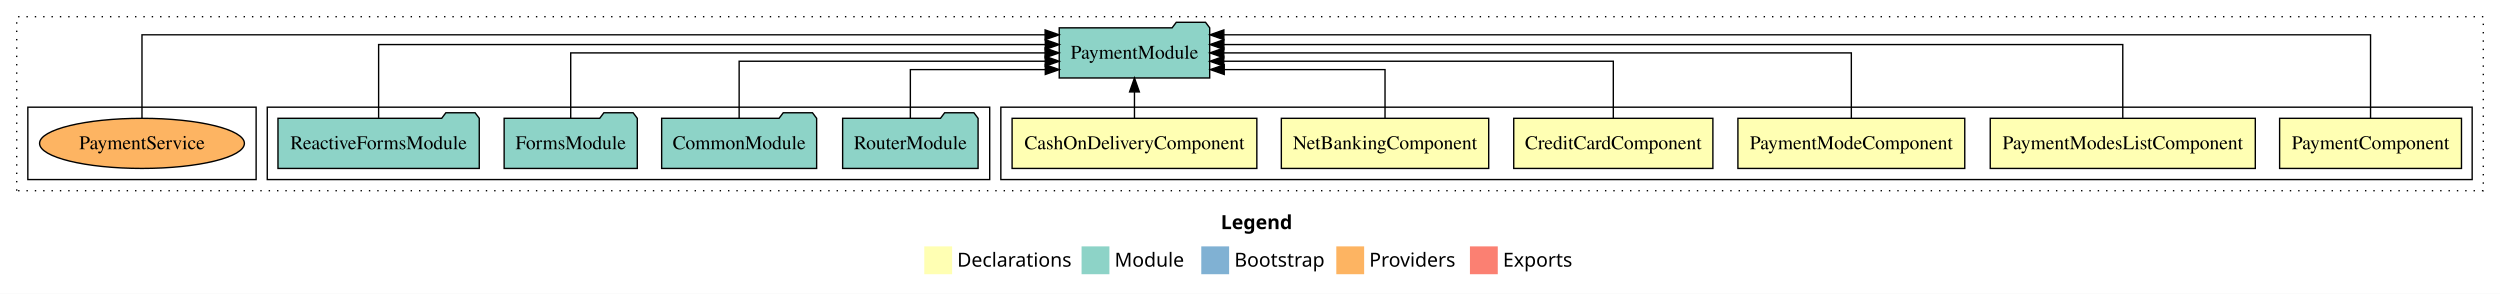
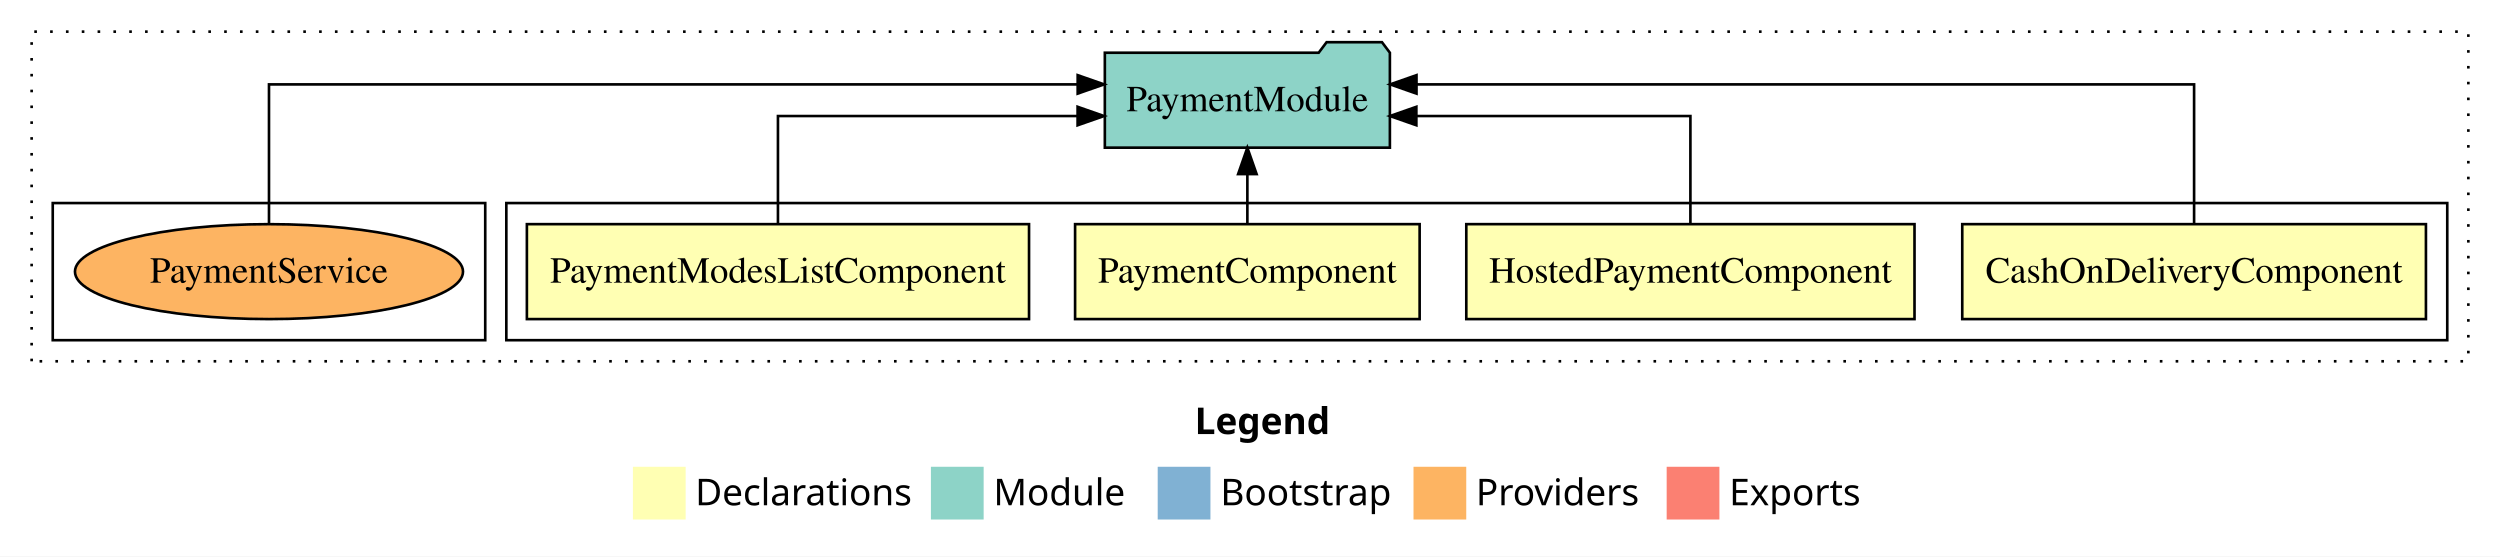
- <svg xmlns="http://www.w3.org/2000/svg" width="1796pt" height="211pt" viewBox="0.00 0.00 1796.00 211.00">
+ <svg xmlns="http://www.w3.org/2000/svg" width="948pt" height="211pt" viewBox="0.00 0.00 948.00 211.00">
  <g id="graph0" class="graph" transform="scale(1 1) rotate(0) translate(4 207)">
-     <polygon fill="#ffffff" stroke="transparent" points="-4,4 -4,-207 1792,-207 1792,4 -4,4" />
-     <text text-anchor="start" x="873.009" y="-42.4" font-family="sans-serif" font-weight="bold" font-size="14.00" fill="#000000">Legend</text>
-     <polygon fill="#ffffb3" stroke="transparent" points="660,-10 660,-30 680,-30 680,-10 660,-10" />
-     <text text-anchor="start" x="683.629" y="-15.4" font-family="sans-serif" font-size="14.00" fill="#000000">  Declarations</text>
-     <polygon fill="#8dd3c7" stroke="transparent" points="773,-10 773,-30 793,-30 793,-10 773,-10" />
-     <text text-anchor="start" x="796.725" y="-15.4" font-family="sans-serif" font-size="14.00" fill="#000000">  Module</text>
-     <polygon fill="#80b1d3" stroke="transparent" points="859,-10 859,-30 879,-30 879,-10 859,-10" />
-     <text text-anchor="start" x="882.781" y="-15.4" font-family="sans-serif" font-size="14.00" fill="#000000">  Bootstrap</text>
-     <polygon fill="#fdb462" stroke="transparent" points="956,-10 956,-30 976,-30 976,-10 956,-10" />
-     <text text-anchor="start" x="979.673" y="-15.4" font-family="sans-serif" font-size="14.00" fill="#000000">  Providers</text>
-     <polygon fill="#fb8072" stroke="transparent" points="1052,-10 1052,-30 1072,-30 1072,-10 1052,-10" />
-     <text text-anchor="start" x="1075.726" y="-15.4" font-family="sans-serif" font-size="14.00" fill="#000000">  Exports</text>
+     <polygon fill="#ffffff" stroke="transparent" points="-4,4 -4,-207 944,-207 944,4 -4,4" />
+     <text text-anchor="start" x="449.009" y="-42.4" font-family="sans-serif" font-weight="bold" font-size="14.00" fill="#000000">Legend</text>
+     <polygon fill="#ffffb3" stroke="transparent" points="236,-10 236,-30 256,-30 256,-10 236,-10" />
+     <text text-anchor="start" x="259.629" y="-15.4" font-family="sans-serif" font-size="14.00" fill="#000000">  Declarations</text>
+     <polygon fill="#8dd3c7" stroke="transparent" points="349,-10 349,-30 369,-30 369,-10 349,-10" />
+     <text text-anchor="start" x="372.725" y="-15.4" font-family="sans-serif" font-size="14.00" fill="#000000">  Module</text>
+     <polygon fill="#80b1d3" stroke="transparent" points="435,-10 435,-30 455,-30 455,-10 435,-10" />
+     <text text-anchor="start" x="458.781" y="-15.4" font-family="sans-serif" font-size="14.00" fill="#000000">  Bootstrap</text>
+     <polygon fill="#fdb462" stroke="transparent" points="532,-10 532,-30 552,-30 552,-10 532,-10" />
+     <text text-anchor="start" x="555.673" y="-15.4" font-family="sans-serif" font-size="14.00" fill="#000000">  Providers</text>
+     <polygon fill="#fb8072" stroke="transparent" points="628,-10 628,-30 648,-30 648,-10 628,-10" />
+     <text text-anchor="start" x="651.726" y="-15.4" font-family="sans-serif" font-size="14.00" fill="#000000">  Exports</text>
    <g id="clust1" class="cluster">
-       <polygon fill="none" stroke="#000000" stroke-dasharray="1,5" points="8,-70 8,-195 1780,-195 1780,-70 8,-70" />
+       <polygon fill="none" stroke="#000000" stroke-dasharray="1,5" points="8,-70 8,-195 932,-195 932,-70 8,-70" />
    </g>
    <g id="clust2" class="cluster">
-       <polygon fill="none" stroke="#000000" points="715,-78 715,-130 1772,-130 1772,-78 715,-78" />
+       <polygon fill="none" stroke="#000000" points="188,-78 188,-130 924,-130 924,-78 188,-78" />
    </g>
-     <g id="clust9" class="cluster">
-       <polygon fill="none" stroke="#000000" points="188,-78 188,-130 707,-130 707,-78 188,-78" />
-     </g>
-     <g id="clust12" class="cluster">
+     <g id="clust10" class="cluster">
      <polygon fill="none" stroke="#000000" points="16,-78 16,-130 180,-130 180,-78 16,-78" />
    </g>
    <g id="node1" class="node">
-       <polygon fill="#ffffb3" stroke="#000000" points="1764.326,-122 1633.674,-122 1633.674,-86 1764.326,-86 1764.326,-122" />
-       <text text-anchor="middle" x="1699" y="-99.8" font-family="Times,serif" font-size="14.00" fill="#000000">PaymentComponent</text>
+       <polygon fill="#ffffb3" stroke="#000000" points="915.913,-122 740.087,-122 740.087,-86 915.913,-86 915.913,-122" />
+       <text text-anchor="middle" x="828" y="-99.8" font-family="Times,serif" font-size="14.00" fill="#000000">CashOnDeliveryComponent</text>
    </g>
-     <g id="node7" class="node">
-       <polygon fill="#8dd3c7" stroke="#000000" points="865.044,-187 862.044,-191 841.044,-191 838.044,-187 756.956,-187 756.956,-151 865.044,-151 865.044,-187" />
-       <text text-anchor="middle" x="811" y="-164.8" font-family="Times,serif" font-size="14.00" fill="#000000">PaymentModule</text>
+     <g id="node5" class="node">
+       <polygon fill="#8dd3c7" stroke="#000000" points="523.044,-187 520.044,-191 499.044,-191 496.044,-187 414.956,-187 414.956,-151 523.044,-151 523.044,-187" />
+       <text text-anchor="middle" x="469" y="-164.8" font-family="Times,serif" font-size="14.00" fill="#000000">PaymentModule</text>
    </g>
    <g id="edge1" class="edge">
-       <path fill="none" stroke="#000000" d="M1699,-122.091C1699,-145.133 1699,-182 1699,-182 1699,-182 875.212,-182 875.212,-182" />
-       <polygon fill="#000000" stroke="#000000" points="875.212,-178.5 865.212,-182 875.212,-185.5 875.212,-178.5" />
+       <path fill="none" stroke="#000000" d="M828,-122.284C828,-143.321 828,-175 828,-175 828,-175 533.135,-175 533.135,-175" />
+       <polygon fill="#000000" stroke="#000000" points="533.135,-171.5 523.135,-175 533.135,-178.5 533.135,-171.5" />
    </g>
    <g id="node2" class="node">
-       <polygon fill="#ffffb3" stroke="#000000" points="1616.208,-122 1425.792,-122 1425.792,-86 1616.208,-86 1616.208,-122" />
-       <text text-anchor="middle" x="1521" y="-99.8" font-family="Times,serif" font-size="14.00" fill="#000000">PaymentModesListComponent</text>
+       <polygon fill="#ffffb3" stroke="#000000" points="721.982,-122 552.018,-122 552.018,-86 721.982,-86 721.982,-122" />
+       <text text-anchor="middle" x="637" y="-99.8" font-family="Times,serif" font-size="14.00" fill="#000000">HostedPaymentComponent</text>
    </g>
    <g id="edge2" class="edge">
-       <path fill="none" stroke="#000000" d="M1521,-122.284C1521,-143.321 1521,-175 1521,-175 1521,-175 875.24,-175 875.24,-175" />
-       <polygon fill="#000000" stroke="#000000" points="875.241,-171.5 865.24,-175 875.24,-178.5 875.241,-171.5" />
+       <path fill="none" stroke="#000000" d="M637,-122.022C637,-139.373 637,-163 637,-163 637,-163 533.081,-163 533.081,-163" />
+       <polygon fill="#000000" stroke="#000000" points="533.081,-159.5 523.081,-163 533.081,-166.5 533.081,-159.5" />
    </g>
    <g id="node3" class="node">
-       <polygon fill="#ffffb3" stroke="#000000" points="1407.485,-122 1244.515,-122 1244.515,-86 1407.485,-86 1407.485,-122" />
-       <text text-anchor="middle" x="1326" y="-99.8" font-family="Times,serif" font-size="14.00" fill="#000000">PaymentModeComponent</text>
+       <polygon fill="#ffffb3" stroke="#000000" points="534.326,-122 403.674,-122 403.674,-86 534.326,-86 534.326,-122" />
+       <text text-anchor="middle" x="469" y="-99.8" font-family="Times,serif" font-size="14.00" fill="#000000">PaymentComponent</text>
    </g>
    <g id="edge3" class="edge">
-       <path fill="none" stroke="#000000" d="M1326,-122.106C1326,-141.339 1326,-169 1326,-169 1326,-169 875.141,-169 875.141,-169" />
-       <polygon fill="#000000" stroke="#000000" points="875.141,-165.5 865.141,-169 875.141,-172.5 875.141,-165.5" />
+       <path fill="none" stroke="#000000" d="M469,-122.106C469,-122.106 469,-140.991 469,-140.991" />
+       <polygon fill="#000000" stroke="#000000" points="465.5,-140.991 469,-150.991 472.5,-140.991 465.5,-140.991" />
    </g>
    <g id="node4" class="node">
-       <polygon fill="#ffffb3" stroke="#000000" points="1226.538,-122 1083.462,-122 1083.462,-86 1226.538,-86 1226.538,-122" />
-       <text text-anchor="middle" x="1155" y="-99.8" font-family="Times,serif" font-size="14.00" fill="#000000">CreditCardComponent</text>
+       <polygon fill="#ffffb3" stroke="#000000" points="386.208,-122 195.792,-122 195.792,-86 386.208,-86 386.208,-122" />
+       <text text-anchor="middle" x="291" y="-99.8" font-family="Times,serif" font-size="14.00" fill="#000000">PaymentModesListComponent</text>
    </g>
    <g id="edge4" class="edge">
-       <path fill="none" stroke="#000000" d="M1155,-122.022C1155,-139.373 1155,-163 1155,-163 1155,-163 875.128,-163 875.128,-163" />
-       <polygon fill="#000000" stroke="#000000" points="875.129,-159.5 865.128,-163 875.128,-166.5 875.129,-159.5" />
-     </g>
-     <g id="node5" class="node">
-       <polygon fill="#ffffb3" stroke="#000000" points="1065.486,-122 916.514,-122 916.514,-86 1065.486,-86 1065.486,-122" />
-       <text text-anchor="middle" x="991" y="-99.8" font-family="Times,serif" font-size="14.00" fill="#000000">NetBankingComponent</text>
-     </g>
-     <g id="edge5" class="edge">
-       <path fill="none" stroke="#000000" d="M991,-122.24C991,-137.571 991,-157 991,-157 991,-157 875.494,-157 875.494,-157" />
-       <polygon fill="#000000" stroke="#000000" points="875.494,-153.5 865.494,-157 875.494,-160.5 875.494,-153.5" />
+       <path fill="none" stroke="#000000" d="M291,-122.022C291,-139.373 291,-163 291,-163 291,-163 404.627,-163 404.627,-163" />
+       <polygon fill="#000000" stroke="#000000" points="404.627,-166.5 414.627,-163 404.627,-159.5 404.627,-166.5" />
    </g>
    <g id="node6" class="node">
-       <polygon fill="#ffffb3" stroke="#000000" points="898.913,-122 723.087,-122 723.087,-86 898.913,-86 898.913,-122" />
-       <text text-anchor="middle" x="811" y="-99.8" font-family="Times,serif" font-size="14.00" fill="#000000">CashOnDeliveryComponent</text>
-     </g>
-     <g id="edge6" class="edge">
-       <path fill="none" stroke="#000000" d="M811,-122.106C811,-122.106 811,-140.991 811,-140.991" />
-       <polygon fill="#000000" stroke="#000000" points="807.5,-140.991 811,-150.991 814.5,-140.991 807.5,-140.991" />
-     </g>
-     <g id="node8" class="node">
-       <polygon fill="#8dd3c7" stroke="#000000" points="698.653,-122 695.653,-126 674.653,-126 671.653,-122 601.347,-122 601.347,-86 698.653,-86 698.653,-122" />
-       <text text-anchor="middle" x="650" y="-99.8" font-family="Times,serif" font-size="14.00" fill="#000000">RouterModule</text>
-     </g>
-     <g id="edge7" class="edge">
-       <path fill="none" stroke="#000000" d="M650,-122.24C650,-137.571 650,-157 650,-157 650,-157 746.941,-157 746.941,-157" />
-       <polygon fill="#000000" stroke="#000000" points="746.942,-160.5 756.941,-157 746.941,-153.5 746.942,-160.5" />
-     </g>
-     <g id="node9" class="node">
-       <polygon fill="#8dd3c7" stroke="#000000" points="582.668,-122 579.668,-126 558.668,-126 555.668,-122 471.332,-122 471.332,-86 582.668,-86 582.668,-122" />
-       <text text-anchor="middle" x="527" y="-99.8" font-family="Times,serif" font-size="14.00" fill="#000000">CommonModule</text>
-     </g>
-     <g id="edge8" class="edge">
-       <path fill="none" stroke="#000000" d="M527,-122.022C527,-139.373 527,-163 527,-163 527,-163 746.913,-163 746.913,-163" />
-       <polygon fill="#000000" stroke="#000000" points="746.913,-166.5 756.913,-163 746.913,-159.5 746.913,-166.5" />
-     </g>
-     <g id="node10" class="node">
-       <polygon fill="#8dd3c7" stroke="#000000" points="453.829,-122 450.829,-126 429.829,-126 426.829,-122 358.171,-122 358.171,-86 453.829,-86 453.829,-122" />
-       <text text-anchor="middle" x="406" y="-99.8" font-family="Times,serif" font-size="14.00" fill="#000000">FormsModule</text>
-     </g>
-     <g id="edge9" class="edge">
-       <path fill="none" stroke="#000000" d="M406,-122.106C406,-141.339 406,-169 406,-169 406,-169 746.8,-169 746.8,-169" />
-       <polygon fill="#000000" stroke="#000000" points="746.8,-172.5 756.8,-169 746.8,-165.5 746.8,-172.5" />
-     </g>
-     <g id="node11" class="node">
-       <polygon fill="#8dd3c7" stroke="#000000" points="340.305,-122 337.305,-126 316.305,-126 313.305,-122 195.695,-122 195.695,-86 340.305,-86 340.305,-122" />
-       <text text-anchor="middle" x="268" y="-99.8" font-family="Times,serif" font-size="14.00" fill="#000000">ReactiveFormsModule</text>
-     </g>
-     <g id="edge10" class="edge">
-       <path fill="none" stroke="#000000" d="M268,-122.284C268,-143.321 268,-175 268,-175 268,-175 746.95,-175 746.95,-175" />
-       <polygon fill="#000000" stroke="#000000" points="746.95,-178.5 756.95,-175 746.95,-171.5 746.95,-178.5" />
-     </g>
-     <g id="node12" class="node">
      <ellipse fill="#fdb462" stroke="#000000" cx="98" cy="-104" rx="73.573" ry="18" />
      <text text-anchor="middle" x="98" y="-99.8" font-family="Times,serif" font-size="14.00" fill="#000000">PaymentService</text>
    </g>
-     <g id="edge11" class="edge">
-       <path fill="none" stroke="#000000" d="M98,-122.091C98,-145.133 98,-182 98,-182 98,-182 746.824,-182 746.824,-182" />
-       <polygon fill="#000000" stroke="#000000" points="746.824,-185.5 756.824,-182 746.824,-178.5 746.824,-185.5" />
+     <g id="edge5" class="edge">
+       <path fill="none" stroke="#000000" d="M98,-122.284C98,-143.321 98,-175 98,-175 98,-175 404.656,-175 404.656,-175" />
+       <polygon fill="#000000" stroke="#000000" points="404.656,-178.5 414.656,-175 404.656,-171.5 404.656,-178.5" />
    </g>
  </g>
</svg>
